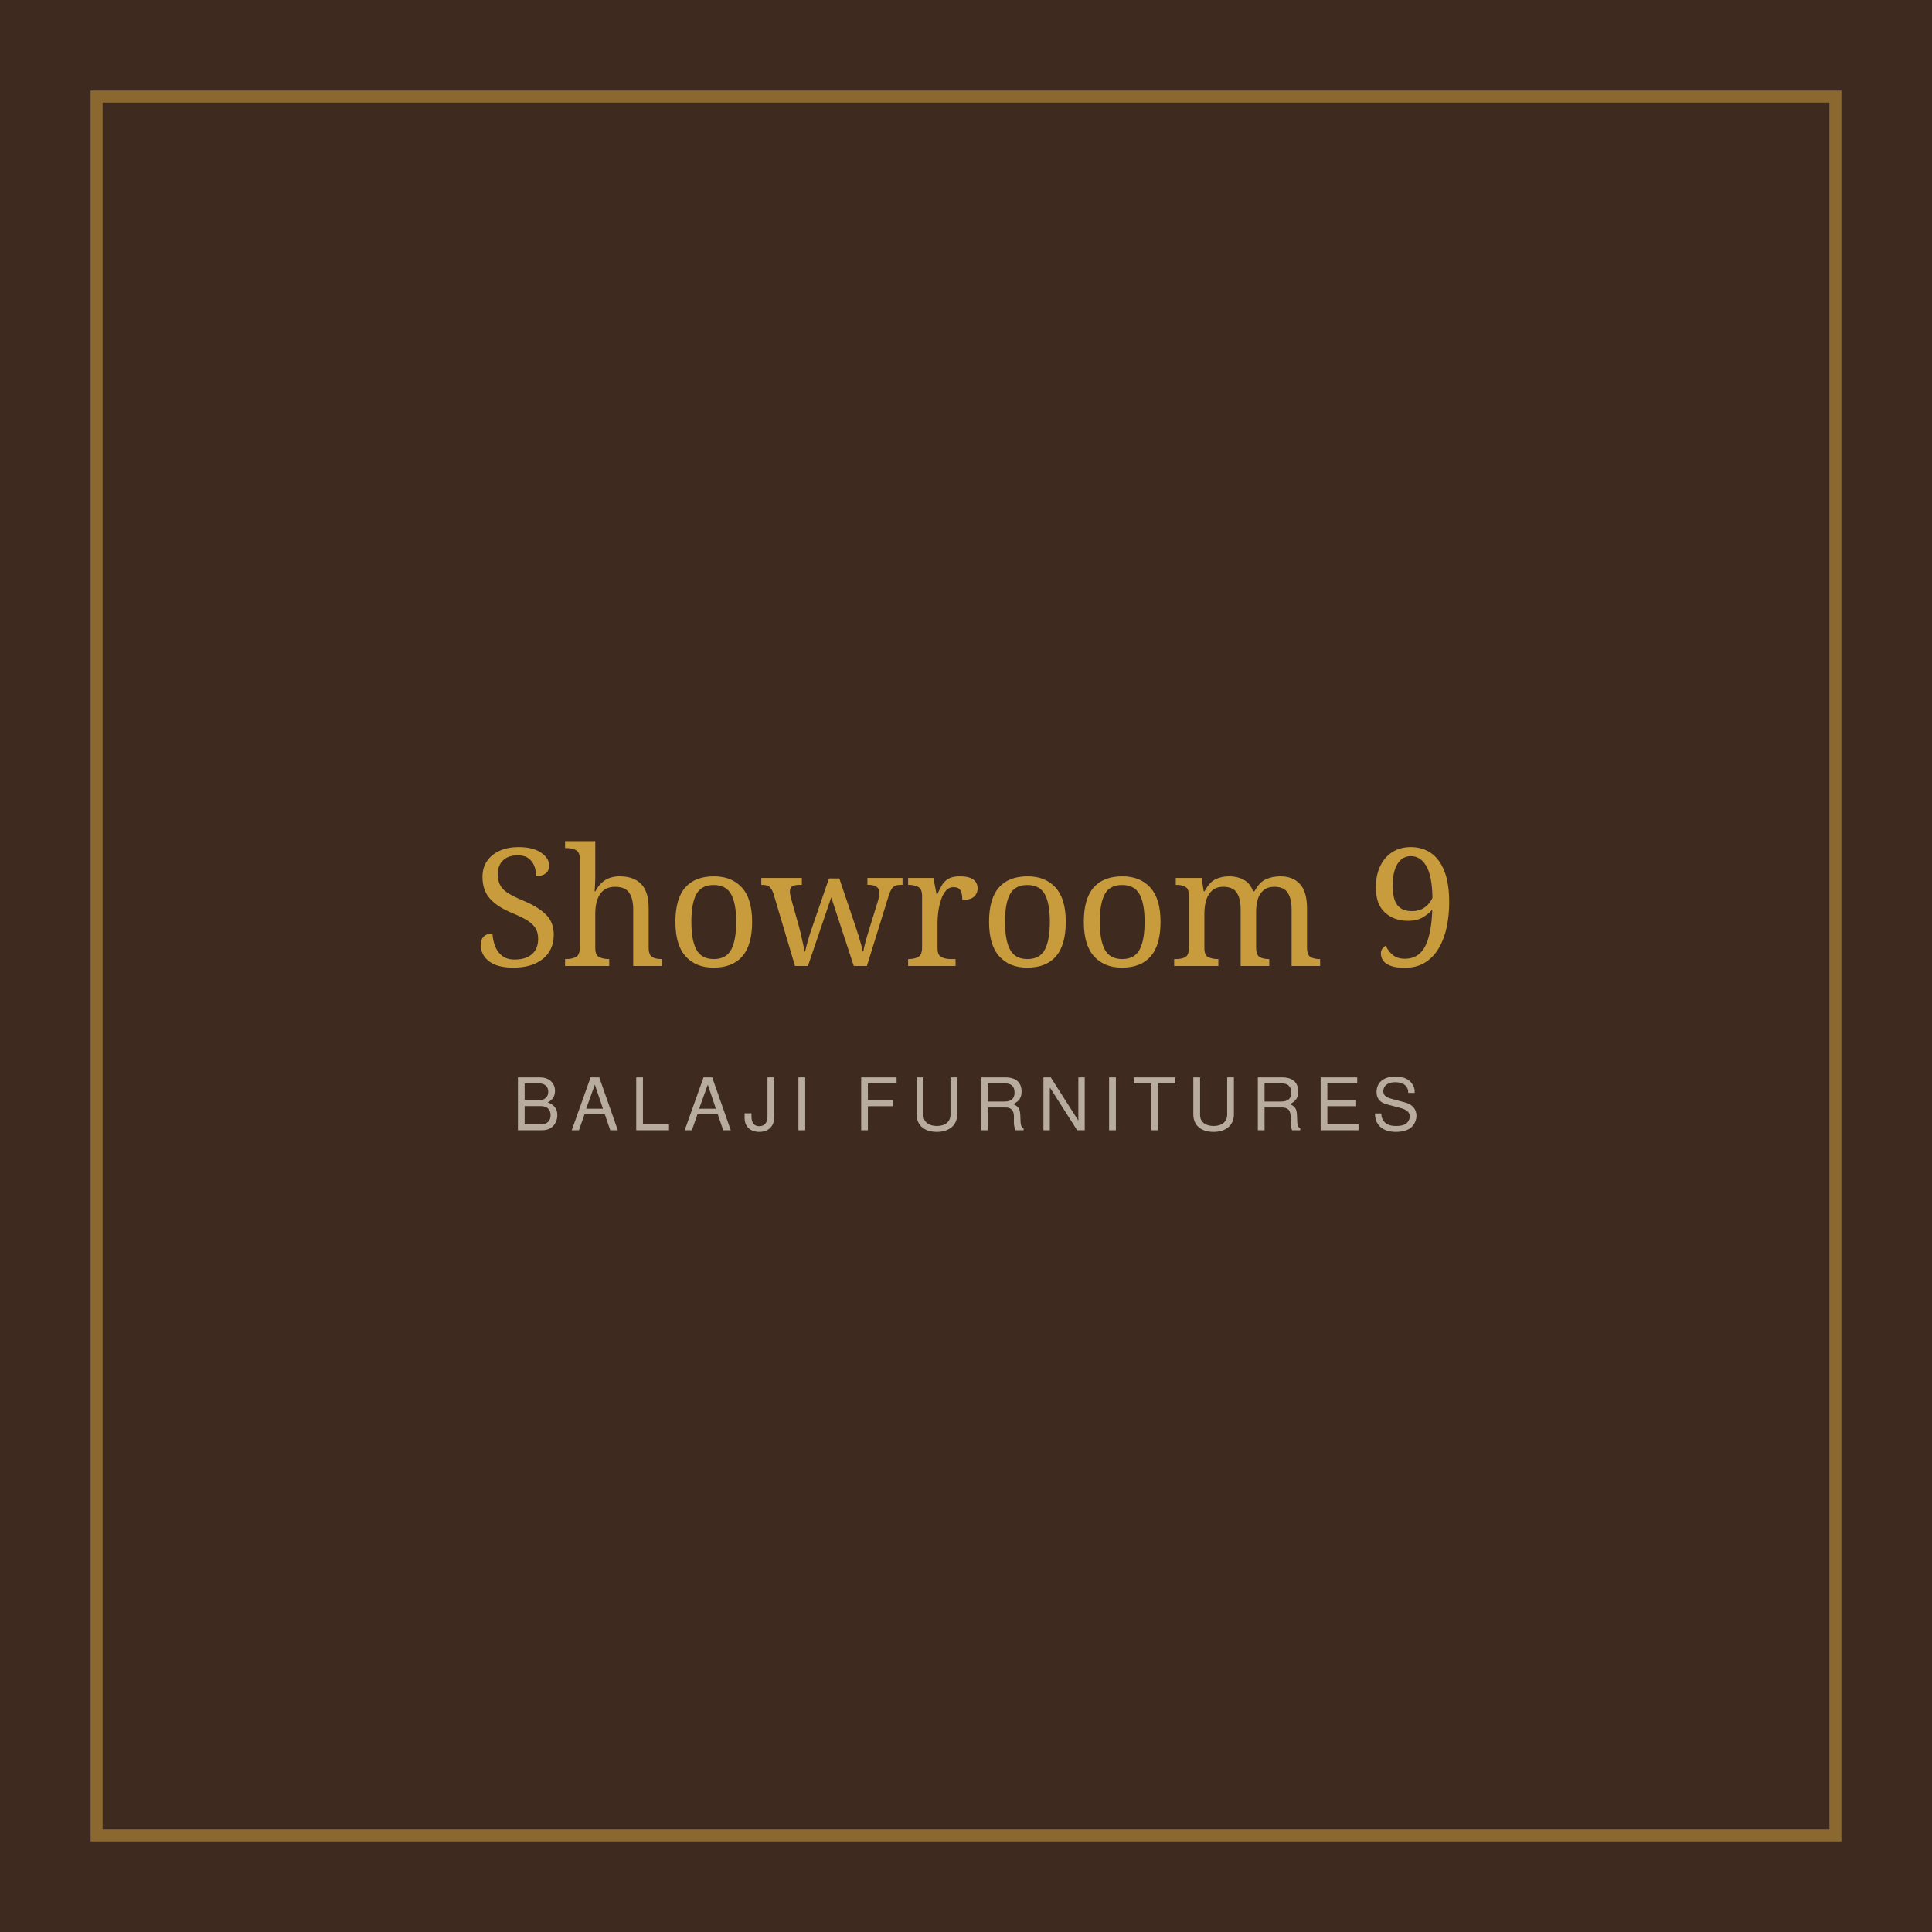
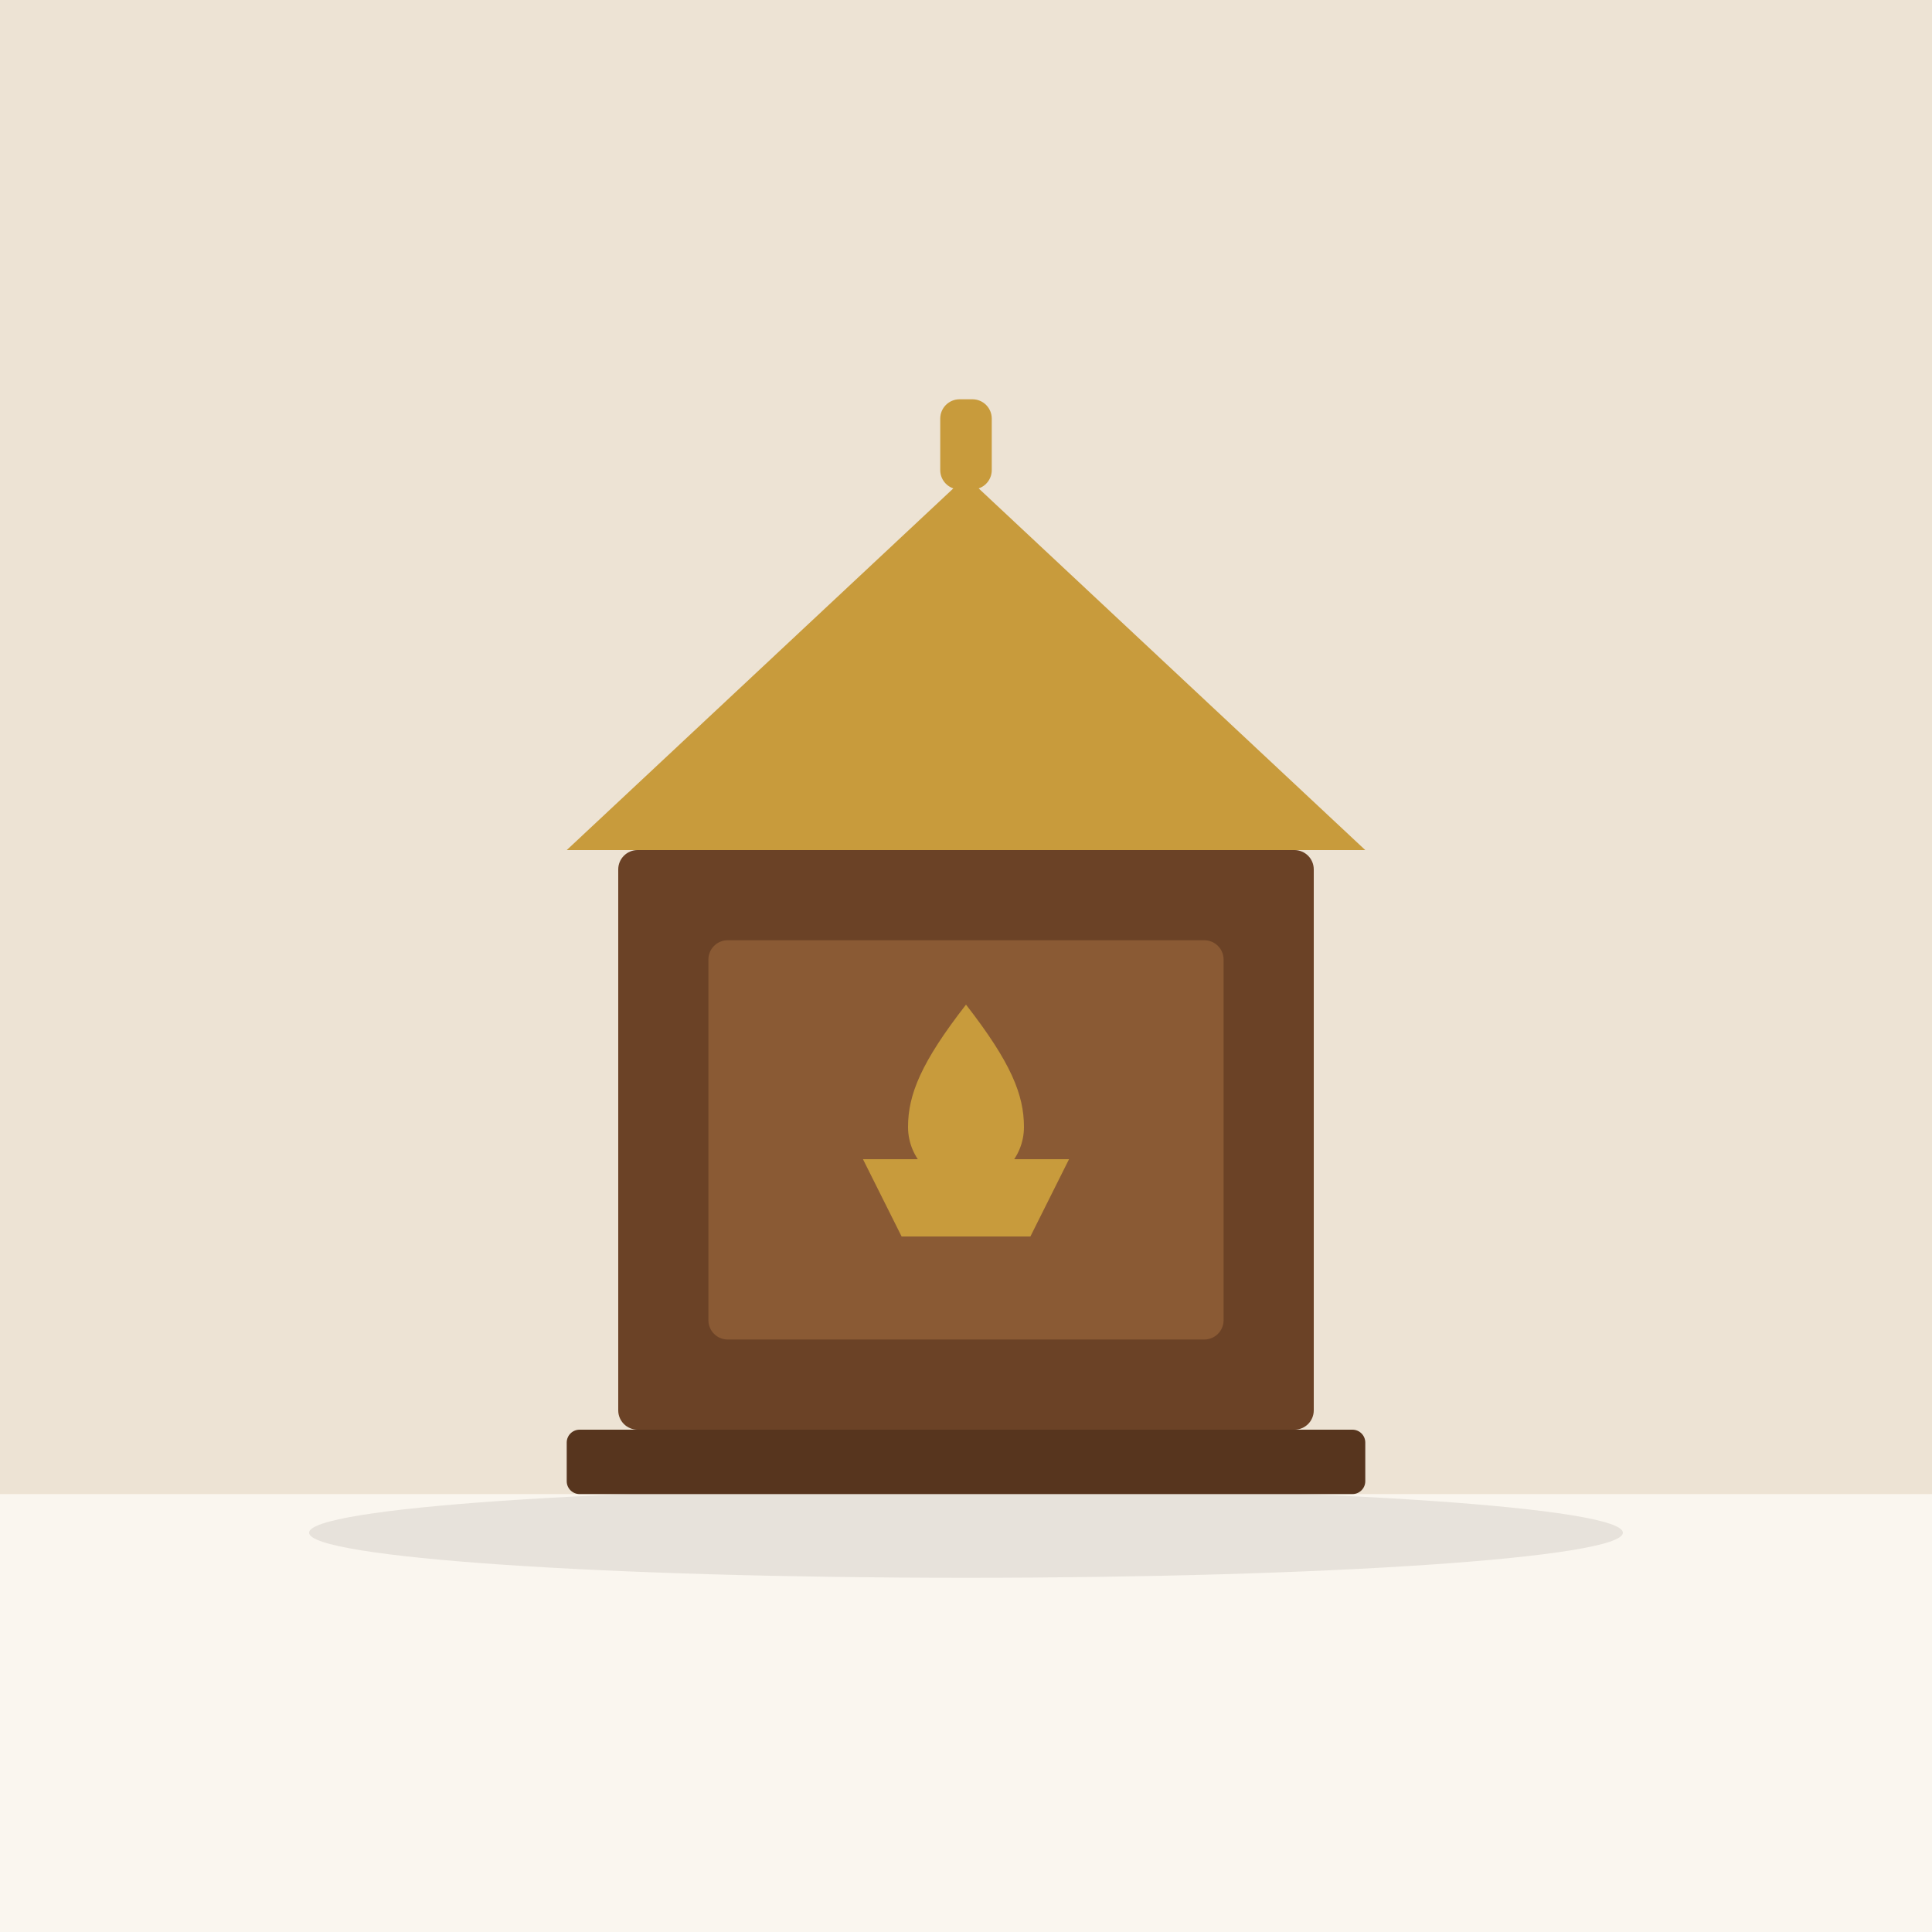
- <svg xmlns="http://www.w3.org/2000/svg" width="800" height="800" viewBox="0 0 800 800" role="img" aria-label="Showroom 9 placeholder">
-   <rect width="800" height="800" fill="#3E2A1E" />
-   <rect x="40" y="40" width="720" height="720" fill="none" stroke="#C89B3C" stroke-width="5" opacity="0.55" />
-   <text x="50%" y="400" text-anchor="middle" font-family="Georgia, 'Playfair Display', serif" font-size="68" fill="#C89B3C">Showroom 9</text>
-   <text x="50%" y="468" text-anchor="middle" font-family="Helvetica, Arial, sans-serif" font-size="30" fill="#EDE3D4" opacity="0.7" letter-spacing="4.8">BALAJI FURNITURES</text>
+ <svg xmlns="http://www.w3.org/2000/svg" width="800" height="800" viewBox="0 0 300 300" role="img" aria-label="Showroom photo 9">
+   <rect width="300" height="300" fill="#EDE3D4" />
+   <rect x="0" y="232" width="300" height="68" rx="0" fill="#FAF6EF" />
+   <ellipse cx="150" cy="238" rx="102" ry="7" fill="#3E2A1E" opacity="0.10" />
+   <g transform="translate(-50,0)">
+     <path d="M200 74 L262 132 L138 132 Z" fill="#C89B3C" />
+     <rect x="196" y="62" width="8" height="14" rx="3" fill="#C89B3C" />
+     <rect x="146" y="132" width="108" height="90" rx="3" fill="#6B4226" />
+     <rect x="160" y="146" width="80" height="62" rx="3" fill="#8A5A34" />
+     <path d="M200 156 c7 9 9 14 9 19 a9 9 0 0 1 -18 0 c0 -5 2 -10 9 -19 Z" fill="#C89B3C" />
+     <path d="M184 180 h32 l-6 12 h-20 Z" fill="#C89B3C" />
+     <rect x="138" y="222" width="124" height="10" rx="2" fill="#57351E" />
+   </g>
</svg>
